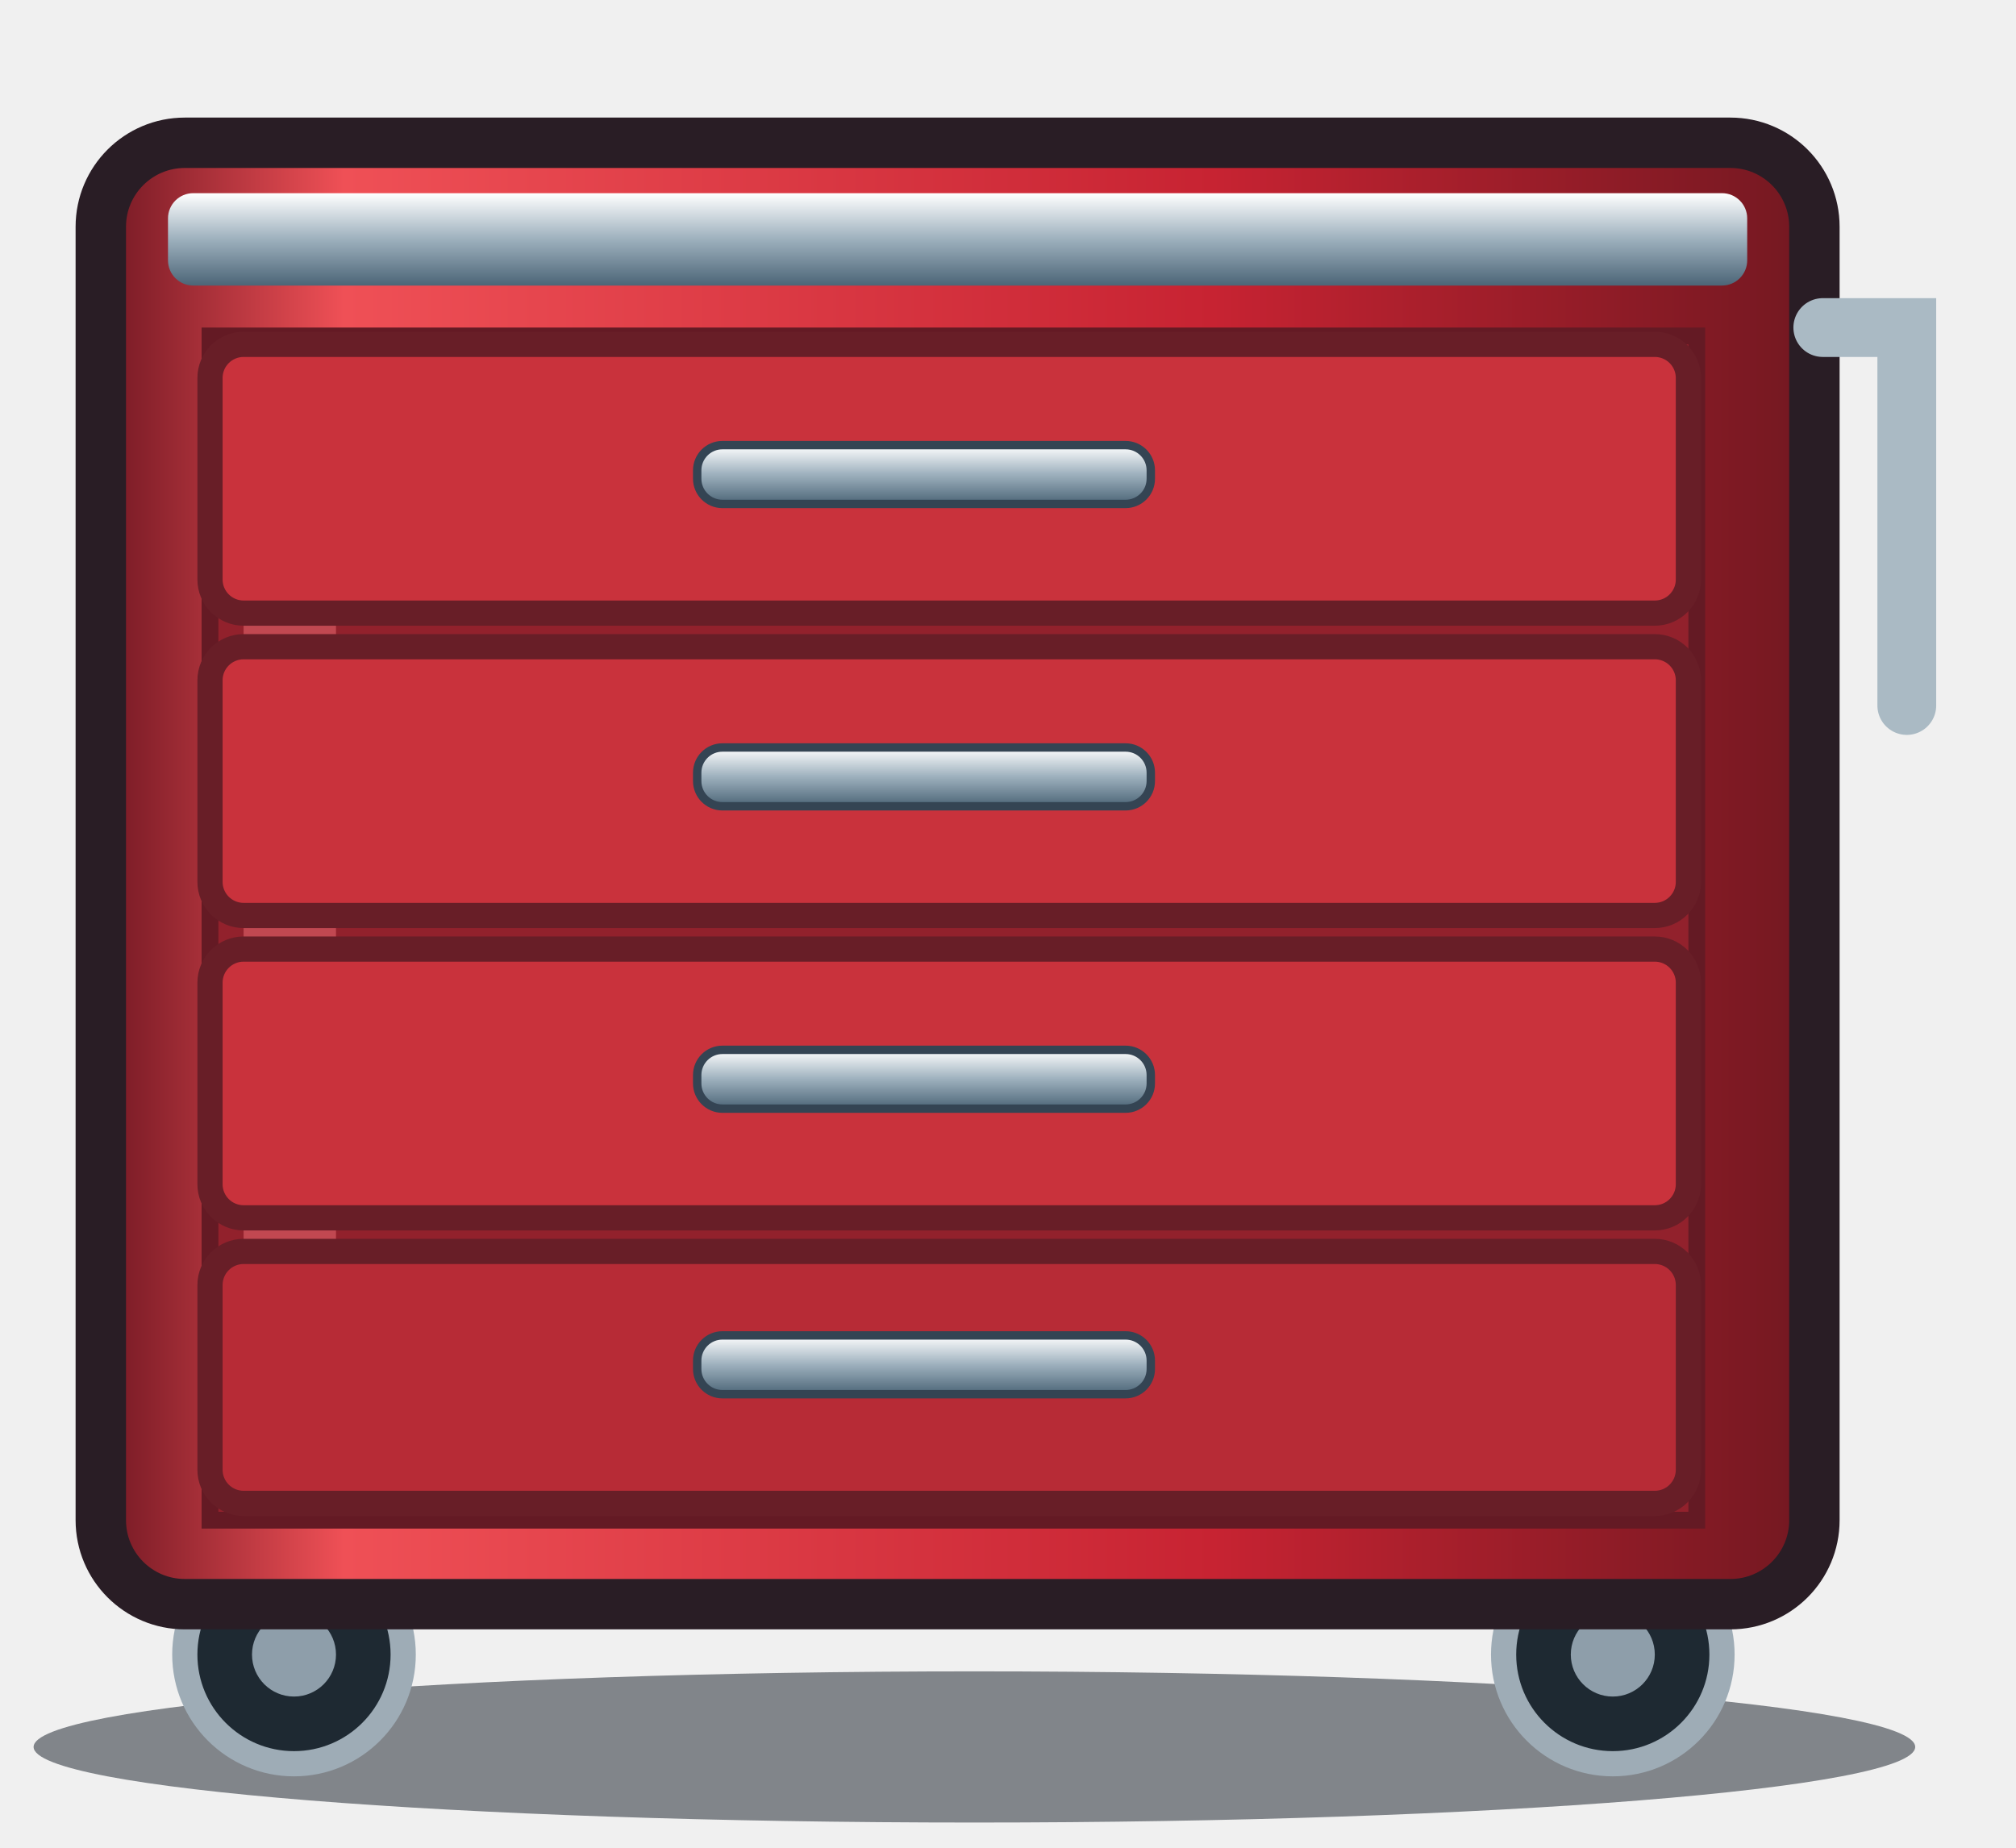
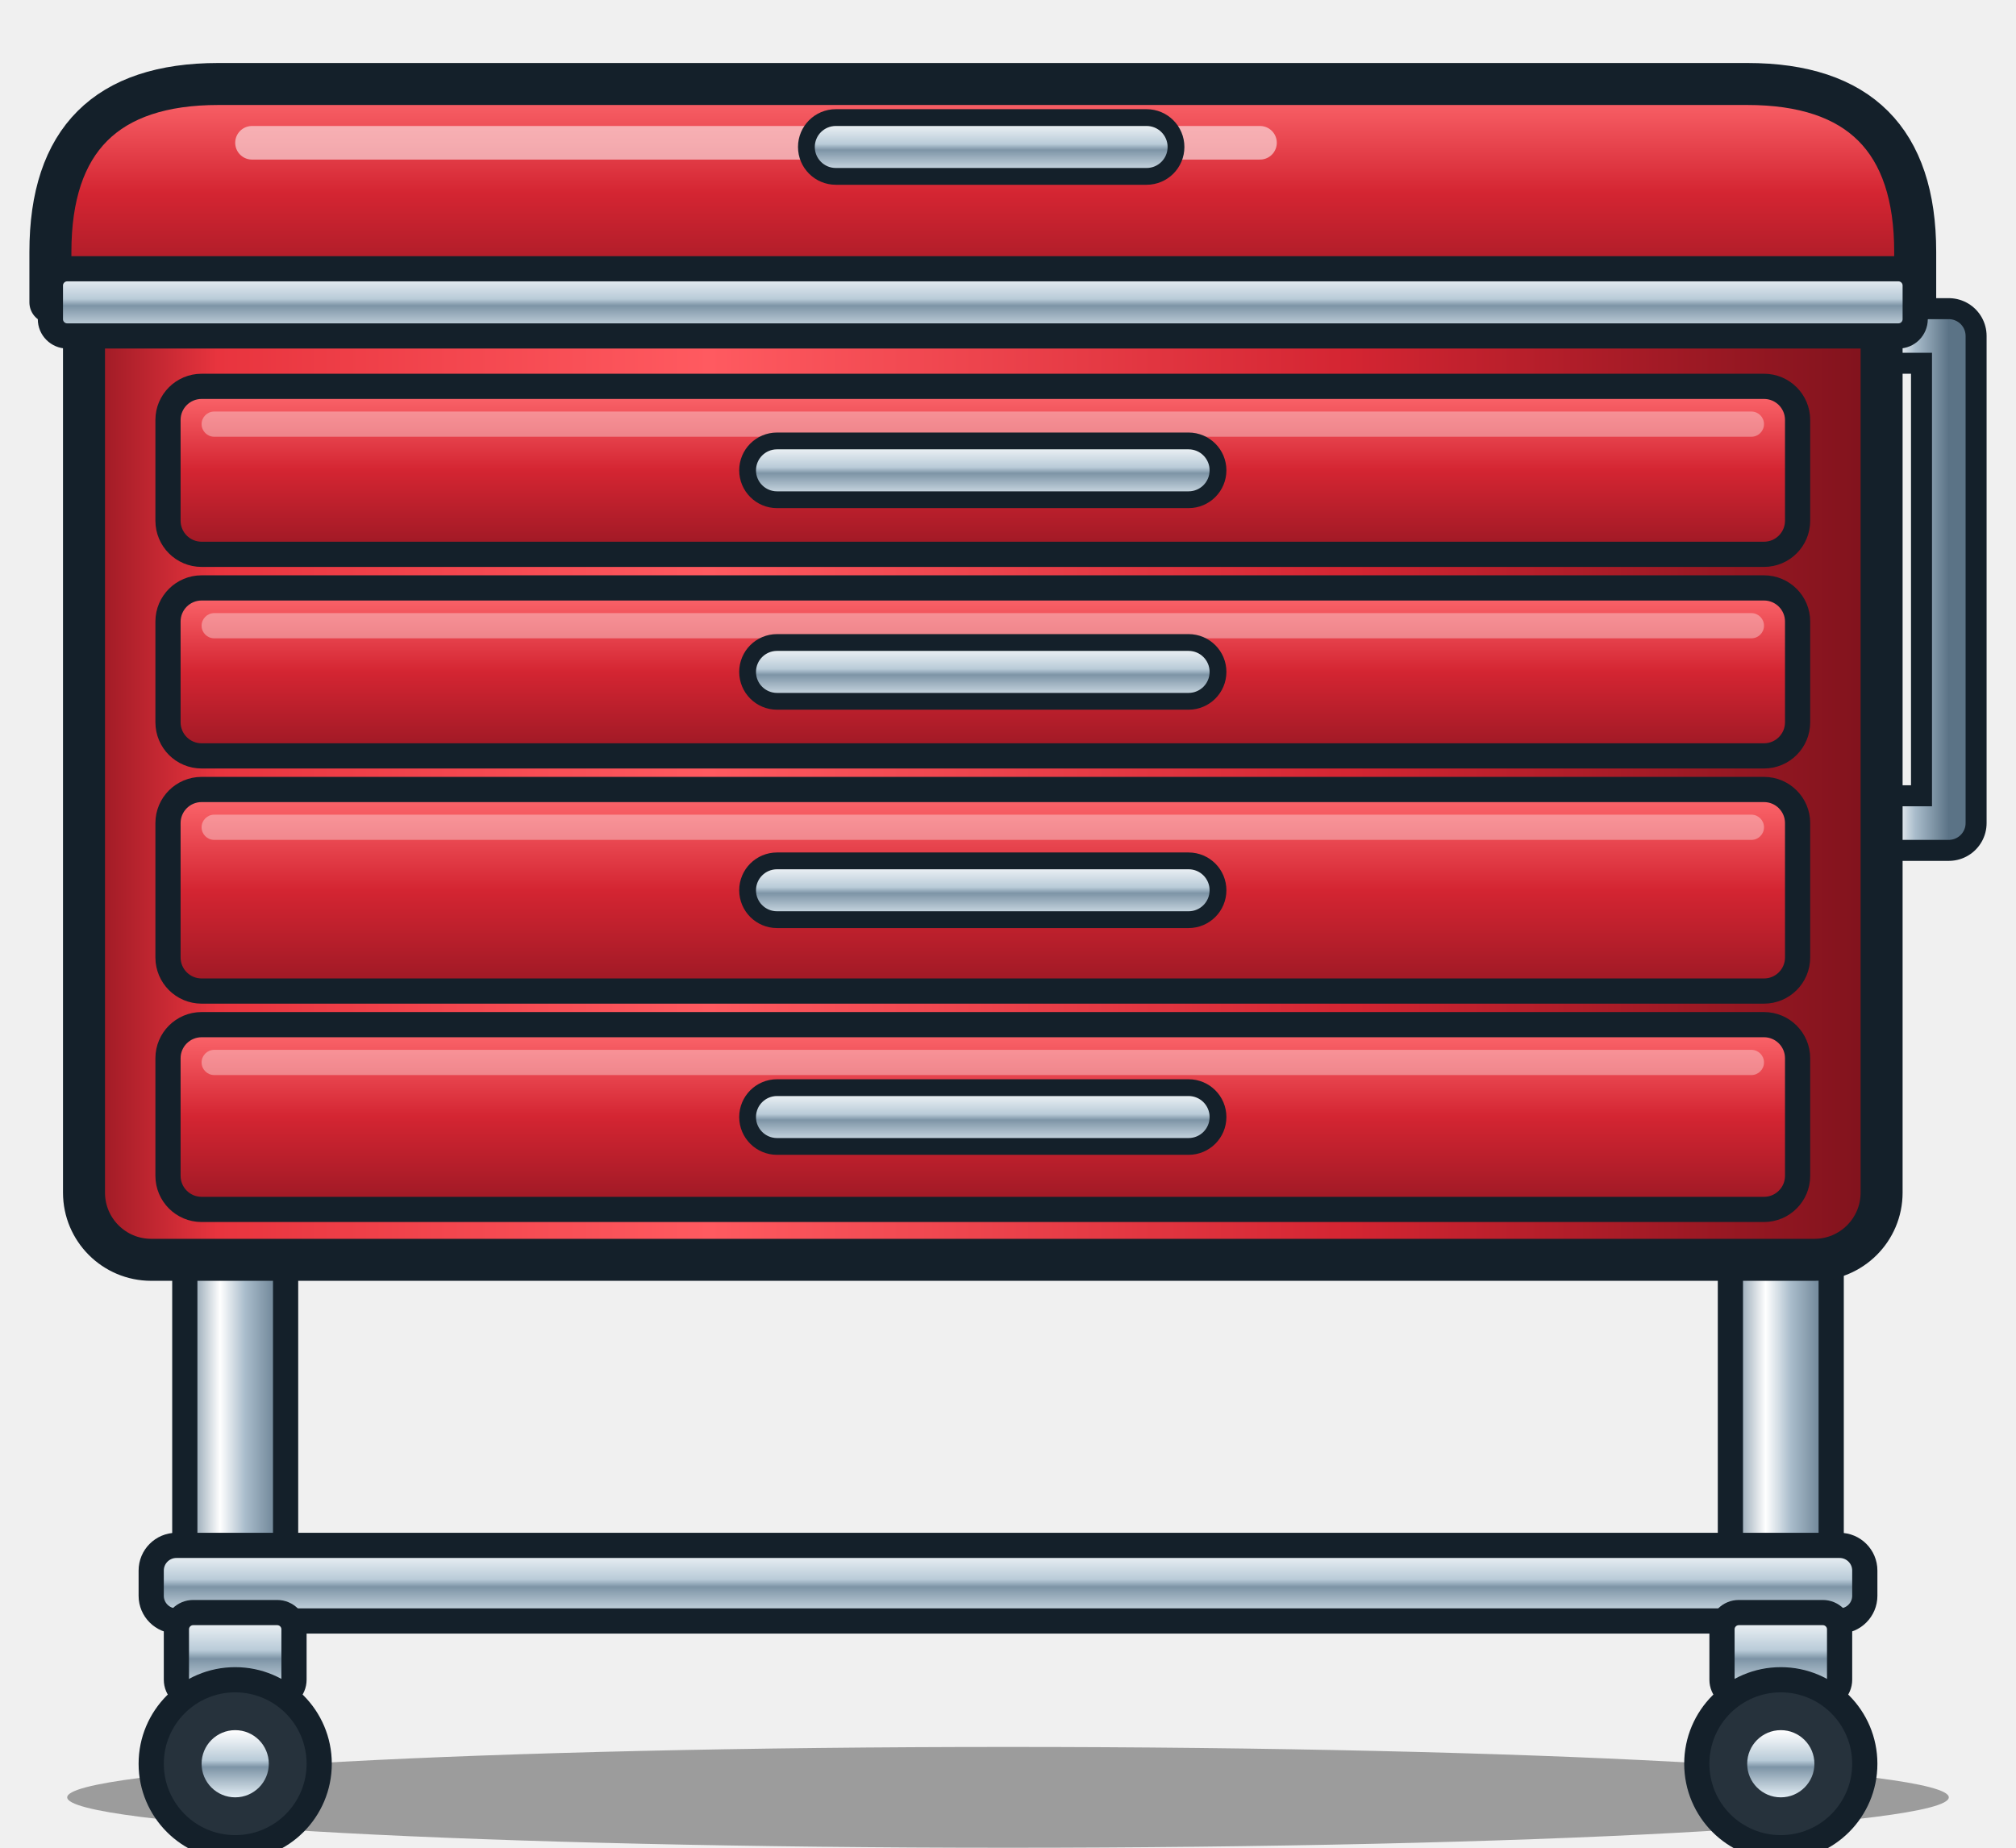
<svg xmlns="http://www.w3.org/2000/svg" viewBox="0 0 240 220">
  <defs>
-     <linearGradient id="red" x2="1" y2="0">
-       <stop stop-color="#751924" />
-       <stop offset=".14" stop-color="#ef5056" />
-       <stop offset=".65" stop-color="#c72332" />
-       <stop offset="1" stop-color="#731821" />
+     <linearGradient id="red" x1="0" y1="0" x2="1" y2="0">
+       <stop offset="0" stop-color="#8e1520" />
+       <stop offset=".08" stop-color="#e8343e" />
+       <stop offset=".35" stop-color="#ff5a60" />
+       <stop offset=".7" stop-color="#d42532" />
+       <stop offset="1" stop-color="#7d121c" />
    </linearGradient>
-     <linearGradient id="silver" x2="0" y2="1">
-       <stop stop-color="#fff" />
-       <stop offset=".5" stop-color="#9db0bd" />
-       <stop offset="1" stop-color="#4c6577" />
+     <linearGradient id="redv" x2="0" y2="1">
+       <stop offset="0" stop-color="#ff6b70" />
+       <stop offset=".5" stop-color="#d42532" />
+       <stop offset="1" stop-color="#9a1824" />
    </linearGradient>
+     <linearGradient id="chrome" x2="0" y2="1">
+       <stop offset="0" stop-color="#ffffff" />
+       <stop offset=".45" stop-color="#b9cbd8" />
+       <stop offset=".55" stop-color="#7d94a6" />
+       <stop offset="1" stop-color="#e3eef5" />
+     </linearGradient>
+     <linearGradient id="chromeh" x2="1" y2="0">
+       <stop offset="0" stop-color="#6f879a" />
+       <stop offset=".35" stop-color="#ffffff" />
+       <stop offset=".6" stop-color="#a9bccb" />
+       <stop offset="1" stop-color="#5b7386" />
+     </linearGradient>
+     <linearGradient id="wood" x2="0" y2="1">
+       <stop offset="0" stop-color="#f2b46a" />
+       <stop offset=".5" stop-color="#c98236" />
+       <stop offset="1" stop-color="#8a5220" />
+     </linearGradient>
+     <linearGradient id="peg" x2="0" y2="1">
+       <stop offset="0" stop-color="#e9b16a" />
+       <stop offset="1" stop-color="#c88a45" />
+     </linearGradient>
+     <linearGradient id="blue" x2="0" y2="1">
+       <stop offset="0" stop-color="#5aa8ff" />
+       <stop offset="1" stop-color="#1b56b8" />
+     </linearGradient>
+     <linearGradient id="yel" x2="0" y2="1">
+       <stop offset="0" stop-color="#ffe066" />
+       <stop offset="1" stop-color="#f0a400" />
+     </linearGradient>
+     <radialGradient id="glow" cx=".5" cy=".5" r=".5">
+       <stop offset="0" stop-color="#fff3a8" stop-opacity=".95" />
+       <stop offset=".6" stop-color="#ffd23d" stop-opacity=".55" />
+       <stop offset="1" stop-color="#ffd23d" stop-opacity="0" />
+     </radialGradient>
+     <linearGradient id="inside" x2="0" y2="1">
+       <stop offset="0" stop-color="#05090d" />
+       <stop offset="1" stop-color="#22313d" />
+     </linearGradient>
+     <pattern id="holes" width="12" height="12" patternUnits="userSpaceOnUse">
+       <circle cx="6" cy="6" r="1.6" fill="#8a5a28" opacity=".7" />
+     </pattern>
  </defs>
-   <ellipse cx="116" cy="208" rx="112" ry="9" fill="#111923" opacity=".5" />
-   <g fill="#1e2932" stroke="#9eacb6" stroke-width="3">
-     <circle cx="35" cy="197" r="13" />
-     <circle cx="192" cy="197" r="13" />
+   <ellipse cx="120" cy="214" rx="112" ry="6" fill="#000" opacity=".35" />
+   <rect x="22" y="146" width="12" height="52" fill="url(#chromeh)" stroke="#14202a" stroke-width="3" />
+   <rect x="206" y="146" width="12" height="52" fill="url(#chromeh)" stroke="#14202a" stroke-width="3" />
+   <rect x="18" y="184" width="204" height="9" rx="3" fill="url(#chrome)" stroke="#14202a" stroke-width="3" />
+   <g transform="translate(28 206) scale(1)">
+     <rect x="-7" y="-14" width="14" height="10" rx="2" fill="url(#chrome)" stroke="#14202a" stroke-width="3" />
+     <circle r="10" cy="4" fill="#26323c" stroke="#14202a" stroke-width="3" />
+     <circle r="4" cy="4" fill="url(#chrome)" />
  </g>
-   <g fill="#8e9eaa">
-     <circle cx="35" cy="197" r="5" />
-     <circle cx="192" cy="197" r="5" />
+   <g transform="translate(212 206) scale(1)">
+     <rect x="-7" y="-14" width="14" height="10" rx="2" fill="url(#chrome)" stroke="#14202a" stroke-width="3" />
+     <circle r="10" cy="4" fill="#26323c" stroke="#14202a" stroke-width="3" />
+     <circle r="4" cy="4" fill="url(#chrome)" />
  </g>
-   <rect x="12" y="17" width="204" height="174" rx="10" fill="url(#red)" stroke="#291d25" stroke-width="6" />
-   <rect x="20" y="23" width="188" height="11" rx="3" fill="url(#silver)" />
-   <path d="M25 40H202V181H25Z" fill="#92212c" stroke="#641a24" stroke-width="2" />
-   <path d="M29 40H40V180H29Z" fill="#ef7075" opacity=".5" />
-   <rect x="25" y="41" width="176" height="32" rx="4" fill="#c9323c" stroke="#681e27" stroke-width="3" />
-   <rect x="83" y="53" width="54" height="7" rx="3" fill="url(#silver)" stroke="#344453" stroke-width="1" />
-   <rect x="25" y="77" width="176" height="32" rx="4" fill="#c9323c" stroke="#681e27" stroke-width="3" />
-   <rect x="83" y="89" width="54" height="7" rx="3" fill="url(#silver)" stroke="#344453" stroke-width="1" />
-   <rect x="25" y="113" width="176" height="32" rx="4" fill="#c9323c" stroke="#681e27" stroke-width="3" />
-   <rect x="83" y="125" width="54" height="7" rx="3" fill="url(#silver)" stroke="#344453" stroke-width="1" />
-   <rect x="25" y="149" width="176" height="30" rx="4" fill="#b72b36" stroke="#681e27" stroke-width="3" />
-   <rect x="83" y="159" width="54" height="7" rx="3" fill="url(#silver)" stroke="#344453" stroke-width="1" />
-   <path d="M217 39h10v45" fill="none" stroke="#aabac4" stroke-width="7" stroke-linecap="round" />
+   <path d="M222 40h10v58h-10" fill="none" stroke="#14202a" stroke-width="9" stroke-linejoin="round" />
+   <path d="M222 40h10v58h-10" fill="none" stroke="url(#chromeh)" stroke-width="4" stroke-linejoin="round" />
+   <rect x="10" y="26" width="214" height="124" rx="8" fill="url(#red)" stroke="#14202a" stroke-width="5" />
+   <path d="M6 30 Q6 10 26 10 H208 Q228 10 228 30 V36 H6Z" fill="url(#redv)" stroke="#14202a" stroke-width="5" stroke-linejoin="round" />
+   <rect x="6" y="32" width="222" height="8" rx="2" fill="url(#chrome)" stroke="#14202a" stroke-width="3" />
+   <path d="M30 17 H150" stroke="#fff" stroke-width="4" stroke-linecap="round" opacity=".55" />
+   <rect x="96" y="14" width="44" height="7" rx="3.5" fill="url(#chrome)" stroke="#14202a" stroke-width="2" />
+   <rect x="20" y="46" width="194" height="20" rx="4" fill="url(#redv)" stroke="#14202a" stroke-width="3" />
+   <rect x="24" y="49" width="186" height="3" rx="1.5" fill="#fff" opacity=".35" />
+   <rect x="89.0" y="52.5" width="56" height="7" rx="3.5" fill="url(#chrome)" stroke="#14202a" stroke-width="2" />
+   <rect x="20" y="70" width="194" height="20" rx="4" fill="url(#redv)" stroke="#14202a" stroke-width="3" />
+   <rect x="24" y="73" width="186" height="3" rx="1.5" fill="#fff" opacity=".35" />
+   <rect x="89.0" y="76.5" width="56" height="7" rx="3.5" fill="url(#chrome)" stroke="#14202a" stroke-width="2" />
+   <rect x="20" y="94" width="194" height="24" rx="4" fill="url(#redv)" stroke="#14202a" stroke-width="3" />
+   <rect x="24" y="97" width="186" height="3" rx="1.5" fill="#fff" opacity=".35" />
+   <rect x="89.0" y="102.5" width="56" height="7" rx="3.5" fill="url(#chrome)" stroke="#14202a" stroke-width="2" />
+   <rect x="20" y="122" width="194" height="22" rx="4" fill="url(#redv)" stroke="#14202a" stroke-width="3" />
+   <rect x="24" y="125" width="186" height="3" rx="1.5" fill="#fff" opacity=".35" />
+   <rect x="89.0" y="129.5" width="56" height="7" rx="3.5" fill="url(#chrome)" stroke="#14202a" stroke-width="2" />
+   <rect x="78" y="0" width="0" height="0" />
</svg>
